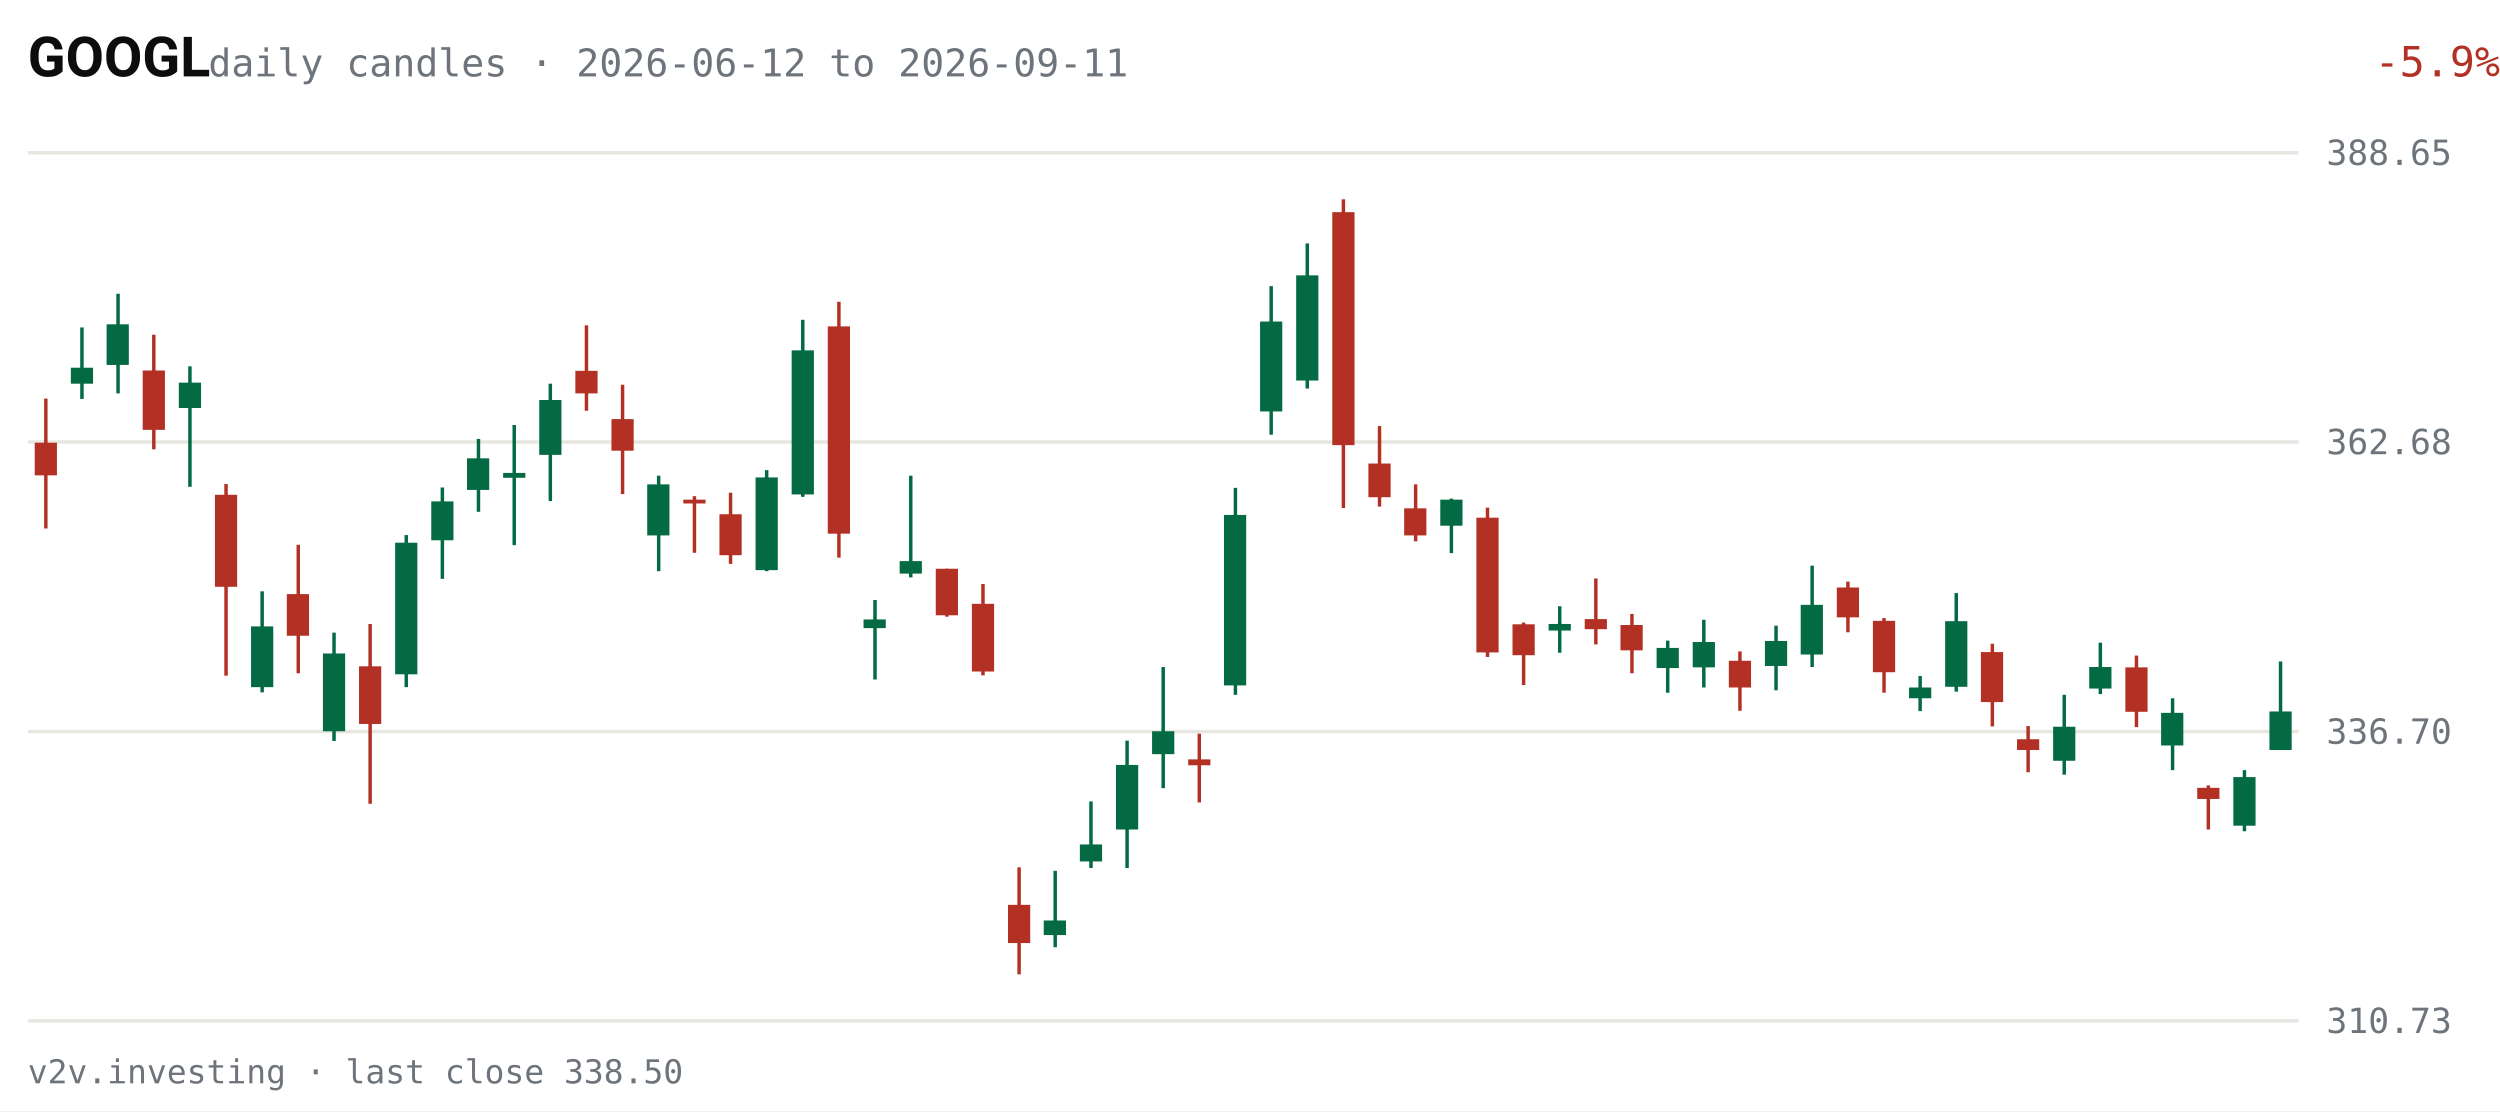
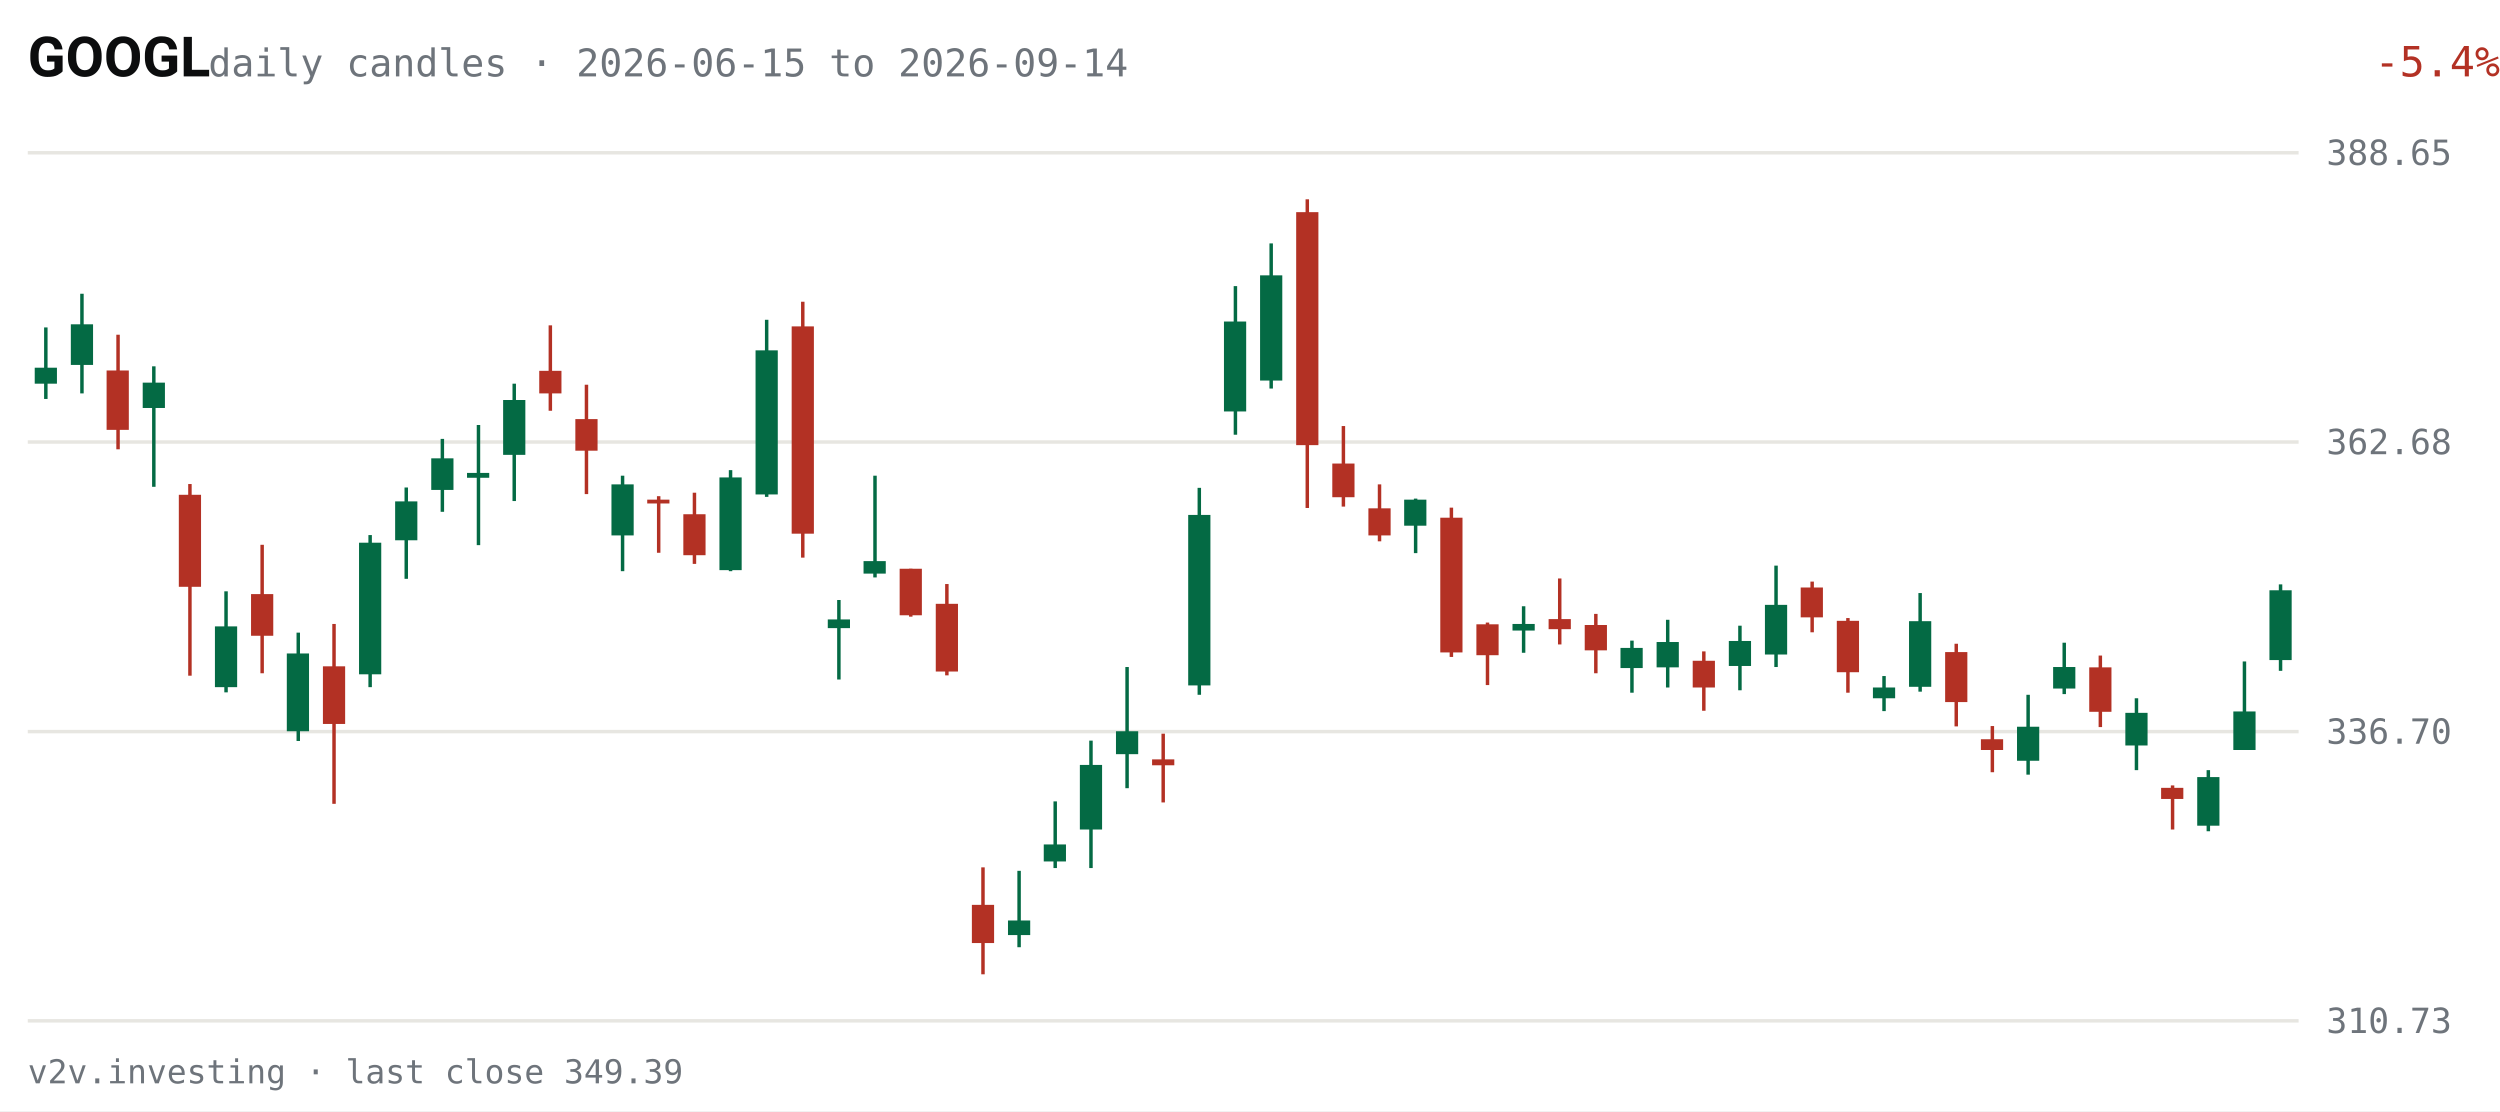
<svg xmlns="http://www.w3.org/2000/svg" viewBox="0 0 720 320" width="720" height="320" role="img" aria-label="GOOGL daily candles, last 63 sessions">
  <rect width="720" height="320" fill="#FFFFFF" />
  <text x="8" y="22" fill="#0C0D0E" font-size="16" font-weight="600" font-family="system-ui,-apple-system,Segoe UI,Roboto,sans-serif">GOOGL</text>
-   <text x="60" y="22" fill="#6E747B" font-size="11" font-family="ui-monospace,SFMono-Regular,Menlo,Consolas,monospace">daily candles · 2026-06-12 to 2026-09-11</text>
-   <text x="670" y="22" fill="#B33124" font-size="12" text-anchor="end" font-family="ui-monospace,SFMono-Regular,Menlo,Consolas,monospace" transform="translate(50,0)">-5.9%</text>
+   <text x="60" y="22" fill="#6E747B" font-size="11" font-family="ui-monospace,SFMono-Regular,Menlo,Consolas,monospace">daily candles · 2026-06-15 to 2026-09-14</text>
+   <text x="670" y="22" fill="#B33124" font-size="12" text-anchor="end" font-family="ui-monospace,SFMono-Regular,Menlo,Consolas,monospace" transform="translate(50,0)">-5.4%</text>
  <g font-family="ui-monospace,SFMono-Regular,Menlo,Consolas,monospace">
    <line x1="8" y1="294.0" x2="662" y2="294.0" stroke="#E7E6E1" stroke-width="1" />
    <text x="670" y="297.5" fill="#6E747B" font-size="10">310.73</text>
    <line x1="8" y1="210.7" x2="662" y2="210.7" stroke="#E7E6E1" stroke-width="1" />
    <text x="670" y="214.2" fill="#6E747B" font-size="10">336.70</text>
    <line x1="8" y1="127.3" x2="662" y2="127.3" stroke="#E7E6E1" stroke-width="1" />
    <text x="670" y="130.8" fill="#6E747B" font-size="10">362.68</text>
    <line x1="8" y1="44.0" x2="662" y2="44.0" stroke="#E7E6E1" stroke-width="1" />
    <text x="670" y="47.5" fill="#6E747B" font-size="10">388.65</text>
-     <line x1="13.2" y1="114.8" x2="13.2" y2="152.2" stroke="#B33124" stroke-width="1" />
-     <rect x="10.0" y="127.5" width="6.4" height="9.4" fill="#B33124" />
-     <line x1="23.6" y1="94.3" x2="23.6" y2="114.9" stroke="#046A44" stroke-width="1" />
-     <rect x="20.4" y="105.9" width="6.4" height="4.6" fill="#046A44" />
-     <line x1="34.0" y1="84.6" x2="34.0" y2="113.3" stroke="#046A44" stroke-width="1" />
-     <rect x="30.7" y="93.4" width="6.4" height="11.7" fill="#046A44" />
-     <line x1="44.3" y1="96.4" x2="44.3" y2="129.4" stroke="#B33124" stroke-width="1" />
-     <rect x="41.1" y="106.7" width="6.4" height="17.1" fill="#B33124" />
-     <line x1="54.7" y1="105.5" x2="54.7" y2="140.2" stroke="#046A44" stroke-width="1" />
-     <rect x="51.5" y="110.2" width="6.4" height="7.3" fill="#046A44" />
-     <line x1="65.1" y1="139.4" x2="65.1" y2="194.6" stroke="#B33124" stroke-width="1" />
-     <rect x="61.9" y="142.5" width="6.4" height="26.5" fill="#B33124" />
-     <line x1="75.5" y1="170.3" x2="75.5" y2="199.4" stroke="#046A44" stroke-width="1" />
-     <rect x="72.3" y="180.4" width="6.4" height="17.5" fill="#046A44" />
-     <line x1="85.9" y1="156.9" x2="85.9" y2="193.9" stroke="#B33124" stroke-width="1" />
-     <rect x="82.6" y="171.1" width="6.4" height="12.0" fill="#B33124" />
-     <line x1="96.2" y1="182.2" x2="96.2" y2="213.4" stroke="#046A44" stroke-width="1" />
-     <rect x="93.0" y="188.2" width="6.4" height="22.4" fill="#046A44" />
-     <line x1="106.6" y1="179.7" x2="106.6" y2="231.5" stroke="#B33124" stroke-width="1" />
-     <rect x="103.4" y="191.9" width="6.4" height="16.6" fill="#B33124" />
-     <line x1="117.0" y1="154.1" x2="117.0" y2="197.9" stroke="#046A44" stroke-width="1" />
-     <rect x="113.8" y="156.3" width="6.4" height="37.9" fill="#046A44" />
-     <line x1="127.4" y1="140.4" x2="127.4" y2="166.7" stroke="#046A44" stroke-width="1" />
-     <rect x="124.2" y="144.4" width="6.4" height="11.2" fill="#046A44" />
-     <line x1="137.8" y1="126.4" x2="137.8" y2="147.4" stroke="#046A44" stroke-width="1" />
-     <rect x="134.5" y="132.0" width="6.4" height="9.1" fill="#046A44" />
-     <line x1="148.1" y1="122.4" x2="148.1" y2="157.0" stroke="#046A44" stroke-width="1" />
-     <rect x="144.9" y="136.2" width="6.4" height="1.4" fill="#046A44" />
-     <line x1="158.5" y1="110.5" x2="158.5" y2="144.3" stroke="#046A44" stroke-width="1" />
-     <rect x="155.3" y="115.2" width="6.4" height="15.8" fill="#046A44" />
-     <line x1="168.9" y1="93.7" x2="168.9" y2="118.3" stroke="#B33124" stroke-width="1" />
-     <rect x="165.7" y="106.8" width="6.4" height="6.5" fill="#B33124" />
-     <line x1="179.3" y1="110.8" x2="179.3" y2="142.3" stroke="#B33124" stroke-width="1" />
-     <rect x="176.1" y="120.7" width="6.4" height="9.1" fill="#B33124" />
-     <line x1="189.7" y1="137.0" x2="189.7" y2="164.5" stroke="#046A44" stroke-width="1" />
-     <rect x="186.4" y="139.5" width="6.4" height="14.7" fill="#046A44" />
-     <line x1="200.0" y1="142.9" x2="200.0" y2="159.2" stroke="#B33124" stroke-width="1" />
-     <rect x="196.8" y="143.9" width="6.4" height="1.1" fill="#B33124" />
-     <line x1="210.4" y1="141.9" x2="210.4" y2="162.4" stroke="#B33124" stroke-width="1" />
-     <rect x="207.2" y="148.1" width="6.4" height="11.8" fill="#B33124" />
-     <line x1="220.8" y1="135.4" x2="220.8" y2="164.5" stroke="#046A44" stroke-width="1" />
-     <rect x="217.6" y="137.5" width="6.4" height="26.7" fill="#046A44" />
-     <line x1="231.2" y1="92.1" x2="231.2" y2="143.1" stroke="#046A44" stroke-width="1" />
-     <rect x="228.0" y="100.9" width="6.4" height="41.5" fill="#046A44" />
-     <line x1="241.6" y1="86.9" x2="241.6" y2="160.6" stroke="#B33124" stroke-width="1" />
-     <rect x="238.4" y="94.0" width="6.4" height="59.7" fill="#B33124" />
-     <line x1="252.0" y1="172.8" x2="252.0" y2="195.7" stroke="#046A44" stroke-width="1" />
-     <rect x="248.7" y="178.4" width="6.4" height="2.5" fill="#046A44" />
-     <line x1="262.3" y1="137.0" x2="262.3" y2="166.3" stroke="#046A44" stroke-width="1" />
-     <rect x="259.1" y="161.6" width="6.4" height="3.6" fill="#046A44" />
-     <line x1="272.7" y1="163.8" x2="272.7" y2="177.6" stroke="#B33124" stroke-width="1" />
-     <rect x="269.5" y="163.8" width="6.4" height="13.4" fill="#B33124" />
-     <line x1="283.1" y1="168.2" x2="283.1" y2="194.5" stroke="#B33124" stroke-width="1" />
-     <rect x="279.9" y="173.9" width="6.4" height="19.5" fill="#B33124" />
-     <line x1="293.5" y1="249.8" x2="293.5" y2="280.6" stroke="#B33124" stroke-width="1" />
-     <rect x="290.3" y="260.6" width="6.4" height="11.0" fill="#B33124" />
-     <line x1="303.9" y1="250.8" x2="303.9" y2="272.8" stroke="#046A44" stroke-width="1" />
-     <rect x="300.6" y="265.1" width="6.4" height="4.2" fill="#046A44" />
-     <line x1="314.2" y1="230.8" x2="314.2" y2="250.0" stroke="#046A44" stroke-width="1" />
-     <rect x="311.0" y="243.2" width="6.4" height="4.9" fill="#046A44" />
-     <line x1="324.6" y1="213.3" x2="324.6" y2="250.0" stroke="#046A44" stroke-width="1" />
-     <rect x="321.4" y="220.3" width="6.4" height="18.6" fill="#046A44" />
-     <line x1="335.0" y1="192.1" x2="335.0" y2="227.0" stroke="#046A44" stroke-width="1" />
-     <rect x="331.8" y="210.6" width="6.4" height="6.6" fill="#046A44" />
-     <line x1="345.4" y1="211.3" x2="345.4" y2="231.1" stroke="#B33124" stroke-width="1" />
-     <rect x="342.2" y="218.7" width="6.4" height="1.7" fill="#B33124" />
-     <line x1="355.8" y1="140.5" x2="355.8" y2="200.1" stroke="#046A44" stroke-width="1" />
-     <rect x="352.5" y="148.3" width="6.4" height="49.1" fill="#046A44" />
-     <line x1="366.1" y1="82.4" x2="366.1" y2="125.2" stroke="#046A44" stroke-width="1" />
-     <rect x="362.9" y="92.6" width="6.4" height="25.9" fill="#046A44" />
-     <line x1="376.5" y1="70.1" x2="376.5" y2="111.9" stroke="#046A44" stroke-width="1" />
-     <rect x="373.3" y="79.3" width="6.4" height="30.3" fill="#046A44" />
-     <line x1="386.9" y1="57.4" x2="386.9" y2="146.3" stroke="#B33124" stroke-width="1" />
-     <rect x="383.7" y="61.1" width="6.4" height="67.1" fill="#B33124" />
-     <line x1="397.3" y1="122.7" x2="397.3" y2="145.9" stroke="#B33124" stroke-width="1" />
-     <rect x="394.1" y="133.5" width="6.4" height="9.7" fill="#B33124" />
-     <line x1="407.7" y1="139.5" x2="407.7" y2="155.9" stroke="#B33124" stroke-width="1" />
-     <rect x="404.4" y="146.4" width="6.4" height="7.8" fill="#B33124" />
-     <line x1="418.0" y1="143.6" x2="418.0" y2="159.3" stroke="#046A44" stroke-width="1" />
-     <rect x="414.8" y="143.9" width="6.4" height="7.5" fill="#046A44" />
-     <line x1="428.4" y1="146.2" x2="428.4" y2="189.2" stroke="#B33124" stroke-width="1" />
-     <rect x="425.2" y="149.1" width="6.4" height="38.8" fill="#B33124" />
-     <line x1="438.8" y1="179.3" x2="438.8" y2="197.3" stroke="#B33124" stroke-width="1" />
-     <rect x="435.6" y="179.8" width="6.4" height="8.9" fill="#B33124" />
-     <line x1="449.2" y1="174.6" x2="449.2" y2="188.0" stroke="#046A44" stroke-width="1" />
-     <rect x="446.0" y="179.7" width="6.4" height="1.9" fill="#046A44" />
-     <line x1="459.6" y1="166.6" x2="459.6" y2="185.6" stroke="#B33124" stroke-width="1" />
-     <rect x="456.4" y="178.3" width="6.4" height="2.9" fill="#B33124" />
-     <line x1="470.0" y1="176.8" x2="470.0" y2="193.9" stroke="#B33124" stroke-width="1" />
-     <rect x="466.7" y="180.0" width="6.4" height="7.3" fill="#B33124" />
-     <line x1="480.3" y1="184.5" x2="480.3" y2="199.5" stroke="#046A44" stroke-width="1" />
-     <rect x="477.1" y="186.6" width="6.4" height="5.8" fill="#046A44" />
-     <line x1="490.7" y1="178.5" x2="490.7" y2="198.0" stroke="#046A44" stroke-width="1" />
-     <rect x="487.5" y="184.9" width="6.4" height="7.3" fill="#046A44" />
-     <line x1="501.1" y1="187.6" x2="501.1" y2="204.7" stroke="#B33124" stroke-width="1" />
-     <rect x="497.9" y="190.3" width="6.4" height="7.7" fill="#B33124" />
-     <line x1="511.5" y1="180.2" x2="511.5" y2="198.8" stroke="#046A44" stroke-width="1" />
-     <rect x="508.3" y="184.6" width="6.4" height="7.2" fill="#046A44" />
-     <line x1="521.9" y1="162.9" x2="521.9" y2="192.1" stroke="#046A44" stroke-width="1" />
-     <rect x="518.6" y="174.2" width="6.4" height="14.3" fill="#046A44" />
-     <line x1="532.2" y1="167.5" x2="532.2" y2="182.1" stroke="#B33124" stroke-width="1" />
-     <rect x="529.0" y="169.2" width="6.4" height="8.6" fill="#B33124" />
-     <line x1="542.6" y1="178.0" x2="542.6" y2="199.5" stroke="#B33124" stroke-width="1" />
-     <rect x="539.4" y="178.8" width="6.4" height="14.8" fill="#B33124" />
-     <line x1="553.0" y1="194.7" x2="553.0" y2="204.8" stroke="#046A44" stroke-width="1" />
-     <rect x="549.8" y="198.0" width="6.4" height="3.1" fill="#046A44" />
-     <line x1="563.4" y1="170.8" x2="563.4" y2="199.2" stroke="#046A44" stroke-width="1" />
-     <rect x="560.2" y="178.9" width="6.4" height="18.9" fill="#046A44" />
-     <line x1="573.8" y1="185.4" x2="573.8" y2="209.2" stroke="#B33124" stroke-width="1" />
-     <rect x="570.5" y="187.8" width="6.4" height="14.4" fill="#B33124" />
-     <line x1="584.1" y1="209.1" x2="584.1" y2="222.4" stroke="#B33124" stroke-width="1" />
-     <rect x="580.9" y="212.9" width="6.4" height="3.1" fill="#B33124" />
-     <line x1="594.5" y1="200.1" x2="594.5" y2="223.1" stroke="#046A44" stroke-width="1" />
-     <rect x="591.3" y="209.3" width="6.4" height="9.8" fill="#046A44" />
-     <line x1="604.9" y1="185.1" x2="604.9" y2="199.9" stroke="#046A44" stroke-width="1" />
-     <rect x="601.7" y="192.1" width="6.4" height="6.2" fill="#046A44" />
-     <line x1="615.3" y1="188.8" x2="615.3" y2="209.4" stroke="#B33124" stroke-width="1" />
-     <rect x="612.1" y="192.2" width="6.4" height="12.8" fill="#B33124" />
-     <line x1="625.7" y1="201.1" x2="625.7" y2="221.8" stroke="#046A44" stroke-width="1" />
-     <rect x="622.4" y="205.3" width="6.4" height="9.4" fill="#046A44" />
-     <line x1="636.0" y1="226.2" x2="636.0" y2="238.9" stroke="#B33124" stroke-width="1" />
-     <rect x="632.8" y="226.9" width="6.4" height="3.2" fill="#B33124" />
-     <line x1="646.4" y1="221.8" x2="646.4" y2="239.4" stroke="#046A44" stroke-width="1" />
-     <rect x="643.2" y="223.8" width="6.4" height="14.0" fill="#046A44" />
-     <line x1="656.8" y1="190.5" x2="656.8" y2="216.0" stroke="#046A44" stroke-width="1" />
-     <rect x="653.6" y="204.9" width="6.4" height="11.1" fill="#046A44" />
+     <line x1="13.2" y1="94.3" x2="13.2" y2="114.9" stroke="#046A44" stroke-width="1" />
+     <rect x="10.0" y="105.9" width="6.4" height="4.6" fill="#046A44" />
+     <line x1="23.6" y1="84.6" x2="23.6" y2="113.3" stroke="#046A44" stroke-width="1" />
+     <rect x="20.4" y="93.4" width="6.4" height="11.7" fill="#046A44" />
+     <line x1="34.0" y1="96.4" x2="34.0" y2="129.4" stroke="#B33124" stroke-width="1" />
+     <rect x="30.7" y="106.7" width="6.4" height="17.1" fill="#B33124" />
+     <line x1="44.3" y1="105.5" x2="44.3" y2="140.2" stroke="#046A44" stroke-width="1" />
+     <rect x="41.1" y="110.2" width="6.4" height="7.3" fill="#046A44" />
+     <line x1="54.7" y1="139.4" x2="54.7" y2="194.6" stroke="#B33124" stroke-width="1" />
+     <rect x="51.5" y="142.5" width="6.4" height="26.5" fill="#B33124" />
+     <line x1="65.1" y1="170.3" x2="65.1" y2="199.4" stroke="#046A44" stroke-width="1" />
+     <rect x="61.9" y="180.4" width="6.4" height="17.5" fill="#046A44" />
+     <line x1="75.5" y1="156.9" x2="75.5" y2="193.9" stroke="#B33124" stroke-width="1" />
+     <rect x="72.3" y="171.1" width="6.4" height="12.0" fill="#B33124" />
+     <line x1="85.9" y1="182.2" x2="85.9" y2="213.4" stroke="#046A44" stroke-width="1" />
+     <rect x="82.6" y="188.2" width="6.4" height="22.4" fill="#046A44" />
+     <line x1="96.2" y1="179.7" x2="96.2" y2="231.5" stroke="#B33124" stroke-width="1" />
+     <rect x="93.0" y="191.9" width="6.4" height="16.6" fill="#B33124" />
+     <line x1="106.6" y1="154.1" x2="106.6" y2="197.9" stroke="#046A44" stroke-width="1" />
+     <rect x="103.4" y="156.3" width="6.4" height="37.9" fill="#046A44" />
+     <line x1="117.0" y1="140.4" x2="117.0" y2="166.7" stroke="#046A44" stroke-width="1" />
+     <rect x="113.8" y="144.4" width="6.4" height="11.2" fill="#046A44" />
+     <line x1="127.4" y1="126.4" x2="127.4" y2="147.4" stroke="#046A44" stroke-width="1" />
+     <rect x="124.2" y="132.0" width="6.4" height="9.1" fill="#046A44" />
+     <line x1="137.8" y1="122.4" x2="137.8" y2="157.0" stroke="#046A44" stroke-width="1" />
+     <rect x="134.5" y="136.2" width="6.4" height="1.4" fill="#046A44" />
+     <line x1="148.1" y1="110.5" x2="148.1" y2="144.3" stroke="#046A44" stroke-width="1" />
+     <rect x="144.9" y="115.2" width="6.4" height="15.8" fill="#046A44" />
+     <line x1="158.5" y1="93.7" x2="158.5" y2="118.3" stroke="#B33124" stroke-width="1" />
+     <rect x="155.3" y="106.8" width="6.4" height="6.5" fill="#B33124" />
+     <line x1="168.9" y1="110.8" x2="168.9" y2="142.3" stroke="#B33124" stroke-width="1" />
+     <rect x="165.7" y="120.7" width="6.4" height="9.1" fill="#B33124" />
+     <line x1="179.3" y1="137.0" x2="179.3" y2="164.5" stroke="#046A44" stroke-width="1" />
+     <rect x="176.1" y="139.5" width="6.4" height="14.7" fill="#046A44" />
+     <line x1="189.7" y1="142.9" x2="189.7" y2="159.2" stroke="#B33124" stroke-width="1" />
+     <rect x="186.4" y="143.9" width="6.4" height="1.1" fill="#B33124" />
+     <line x1="200.0" y1="141.9" x2="200.0" y2="162.4" stroke="#B33124" stroke-width="1" />
+     <rect x="196.8" y="148.1" width="6.4" height="11.8" fill="#B33124" />
+     <line x1="210.4" y1="135.4" x2="210.4" y2="164.5" stroke="#046A44" stroke-width="1" />
+     <rect x="207.2" y="137.5" width="6.4" height="26.7" fill="#046A44" />
+     <line x1="220.8" y1="92.1" x2="220.8" y2="143.1" stroke="#046A44" stroke-width="1" />
+     <rect x="217.6" y="100.9" width="6.4" height="41.5" fill="#046A44" />
+     <line x1="231.2" y1="86.9" x2="231.2" y2="160.6" stroke="#B33124" stroke-width="1" />
+     <rect x="228.0" y="94.0" width="6.4" height="59.7" fill="#B33124" />
+     <line x1="241.6" y1="172.8" x2="241.6" y2="195.7" stroke="#046A44" stroke-width="1" />
+     <rect x="238.4" y="178.4" width="6.4" height="2.5" fill="#046A44" />
+     <line x1="252.0" y1="137.0" x2="252.0" y2="166.3" stroke="#046A44" stroke-width="1" />
+     <rect x="248.7" y="161.6" width="6.4" height="3.6" fill="#046A44" />
+     <line x1="262.3" y1="163.8" x2="262.3" y2="177.6" stroke="#B33124" stroke-width="1" />
+     <rect x="259.1" y="163.8" width="6.4" height="13.4" fill="#B33124" />
+     <line x1="272.7" y1="168.2" x2="272.7" y2="194.5" stroke="#B33124" stroke-width="1" />
+     <rect x="269.5" y="173.9" width="6.4" height="19.5" fill="#B33124" />
+     <line x1="283.1" y1="249.8" x2="283.1" y2="280.6" stroke="#B33124" stroke-width="1" />
+     <rect x="279.9" y="260.6" width="6.4" height="11.0" fill="#B33124" />
+     <line x1="293.5" y1="250.8" x2="293.5" y2="272.8" stroke="#046A44" stroke-width="1" />
+     <rect x="290.3" y="265.1" width="6.4" height="4.2" fill="#046A44" />
+     <line x1="303.9" y1="230.8" x2="303.9" y2="250.0" stroke="#046A44" stroke-width="1" />
+     <rect x="300.6" y="243.2" width="6.4" height="4.9" fill="#046A44" />
+     <line x1="314.2" y1="213.3" x2="314.2" y2="250.0" stroke="#046A44" stroke-width="1" />
+     <rect x="311.0" y="220.3" width="6.4" height="18.6" fill="#046A44" />
+     <line x1="324.6" y1="192.1" x2="324.6" y2="227.0" stroke="#046A44" stroke-width="1" />
+     <rect x="321.4" y="210.6" width="6.4" height="6.6" fill="#046A44" />
+     <line x1="335.0" y1="211.3" x2="335.0" y2="231.1" stroke="#B33124" stroke-width="1" />
+     <rect x="331.8" y="218.7" width="6.4" height="1.7" fill="#B33124" />
+     <line x1="345.4" y1="140.5" x2="345.4" y2="200.1" stroke="#046A44" stroke-width="1" />
+     <rect x="342.2" y="148.3" width="6.4" height="49.1" fill="#046A44" />
+     <line x1="355.8" y1="82.4" x2="355.8" y2="125.2" stroke="#046A44" stroke-width="1" />
+     <rect x="352.5" y="92.6" width="6.4" height="25.9" fill="#046A44" />
+     <line x1="366.1" y1="70.1" x2="366.1" y2="111.9" stroke="#046A44" stroke-width="1" />
+     <rect x="362.9" y="79.3" width="6.4" height="30.3" fill="#046A44" />
+     <line x1="376.5" y1="57.4" x2="376.5" y2="146.3" stroke="#B33124" stroke-width="1" />
+     <rect x="373.3" y="61.1" width="6.4" height="67.1" fill="#B33124" />
+     <line x1="386.9" y1="122.7" x2="386.9" y2="145.9" stroke="#B33124" stroke-width="1" />
+     <rect x="383.7" y="133.5" width="6.4" height="9.7" fill="#B33124" />
+     <line x1="397.3" y1="139.5" x2="397.3" y2="155.9" stroke="#B33124" stroke-width="1" />
+     <rect x="394.1" y="146.4" width="6.4" height="7.8" fill="#B33124" />
+     <line x1="407.7" y1="143.6" x2="407.7" y2="159.3" stroke="#046A44" stroke-width="1" />
+     <rect x="404.4" y="143.9" width="6.4" height="7.5" fill="#046A44" />
+     <line x1="418.0" y1="146.2" x2="418.0" y2="189.2" stroke="#B33124" stroke-width="1" />
+     <rect x="414.8" y="149.1" width="6.4" height="38.8" fill="#B33124" />
+     <line x1="428.4" y1="179.3" x2="428.4" y2="197.3" stroke="#B33124" stroke-width="1" />
+     <rect x="425.2" y="179.8" width="6.4" height="8.9" fill="#B33124" />
+     <line x1="438.8" y1="174.6" x2="438.8" y2="188.0" stroke="#046A44" stroke-width="1" />
+     <rect x="435.6" y="179.7" width="6.4" height="1.9" fill="#046A44" />
+     <line x1="449.2" y1="166.6" x2="449.2" y2="185.6" stroke="#B33124" stroke-width="1" />
+     <rect x="446.0" y="178.3" width="6.4" height="2.9" fill="#B33124" />
+     <line x1="459.6" y1="176.8" x2="459.6" y2="193.9" stroke="#B33124" stroke-width="1" />
+     <rect x="456.4" y="180.0" width="6.4" height="7.3" fill="#B33124" />
+     <line x1="470.0" y1="184.5" x2="470.0" y2="199.5" stroke="#046A44" stroke-width="1" />
+     <rect x="466.7" y="186.6" width="6.4" height="5.8" fill="#046A44" />
+     <line x1="480.3" y1="178.5" x2="480.3" y2="198.0" stroke="#046A44" stroke-width="1" />
+     <rect x="477.1" y="184.9" width="6.4" height="7.3" fill="#046A44" />
+     <line x1="490.7" y1="187.6" x2="490.7" y2="204.7" stroke="#B33124" stroke-width="1" />
+     <rect x="487.5" y="190.3" width="6.4" height="7.7" fill="#B33124" />
+     <line x1="501.1" y1="180.2" x2="501.1" y2="198.8" stroke="#046A44" stroke-width="1" />
+     <rect x="497.9" y="184.6" width="6.4" height="7.2" fill="#046A44" />
+     <line x1="511.5" y1="162.9" x2="511.5" y2="192.1" stroke="#046A44" stroke-width="1" />
+     <rect x="508.3" y="174.2" width="6.4" height="14.3" fill="#046A44" />
+     <line x1="521.9" y1="167.5" x2="521.9" y2="182.1" stroke="#B33124" stroke-width="1" />
+     <rect x="518.6" y="169.2" width="6.4" height="8.6" fill="#B33124" />
+     <line x1="532.2" y1="178.0" x2="532.2" y2="199.5" stroke="#B33124" stroke-width="1" />
+     <rect x="529.0" y="178.8" width="6.4" height="14.8" fill="#B33124" />
+     <line x1="542.6" y1="194.7" x2="542.6" y2="204.8" stroke="#046A44" stroke-width="1" />
+     <rect x="539.4" y="198.0" width="6.4" height="3.1" fill="#046A44" />
+     <line x1="553.0" y1="170.8" x2="553.0" y2="199.2" stroke="#046A44" stroke-width="1" />
+     <rect x="549.8" y="178.9" width="6.4" height="18.9" fill="#046A44" />
+     <line x1="563.4" y1="185.4" x2="563.4" y2="209.2" stroke="#B33124" stroke-width="1" />
+     <rect x="560.2" y="187.8" width="6.4" height="14.4" fill="#B33124" />
+     <line x1="573.8" y1="209.1" x2="573.8" y2="222.4" stroke="#B33124" stroke-width="1" />
+     <rect x="570.5" y="212.9" width="6.4" height="3.1" fill="#B33124" />
+     <line x1="584.1" y1="200.1" x2="584.1" y2="223.1" stroke="#046A44" stroke-width="1" />
+     <rect x="580.9" y="209.3" width="6.4" height="9.8" fill="#046A44" />
+     <line x1="594.5" y1="185.1" x2="594.5" y2="199.9" stroke="#046A44" stroke-width="1" />
+     <rect x="591.3" y="192.1" width="6.4" height="6.2" fill="#046A44" />
+     <line x1="604.9" y1="188.8" x2="604.9" y2="209.4" stroke="#B33124" stroke-width="1" />
+     <rect x="601.7" y="192.2" width="6.4" height="12.8" fill="#B33124" />
+     <line x1="615.3" y1="201.1" x2="615.3" y2="221.8" stroke="#046A44" stroke-width="1" />
+     <rect x="612.1" y="205.3" width="6.4" height="9.4" fill="#046A44" />
+     <line x1="625.7" y1="226.2" x2="625.7" y2="238.9" stroke="#B33124" stroke-width="1" />
+     <rect x="622.4" y="226.9" width="6.4" height="3.2" fill="#B33124" />
+     <line x1="636.0" y1="221.8" x2="636.0" y2="239.4" stroke="#046A44" stroke-width="1" />
+     <rect x="632.8" y="223.8" width="6.4" height="14.0" fill="#046A44" />
+     <line x1="646.4" y1="190.5" x2="646.4" y2="216.0" stroke="#046A44" stroke-width="1" />
+     <rect x="643.2" y="204.9" width="6.4" height="11.1" fill="#046A44" />
+     <line x1="656.8" y1="168.3" x2="656.8" y2="193.2" stroke="#046A44" stroke-width="1" />
+     <rect x="653.6" y="170.0" width="6.4" height="20.1" fill="#046A44" />
  </g>
-   <text x="8" y="312" fill="#6E747B" font-size="9.5" font-family="ui-monospace,SFMono-Regular,Menlo,Consolas,monospace">v2v.investing · last close 338.50</text>
+   <text x="8" y="312" fill="#6E747B" font-size="9.5" font-family="ui-monospace,SFMono-Regular,Menlo,Consolas,monospace">v2v.investing · last close 349.39</text>
</svg>
